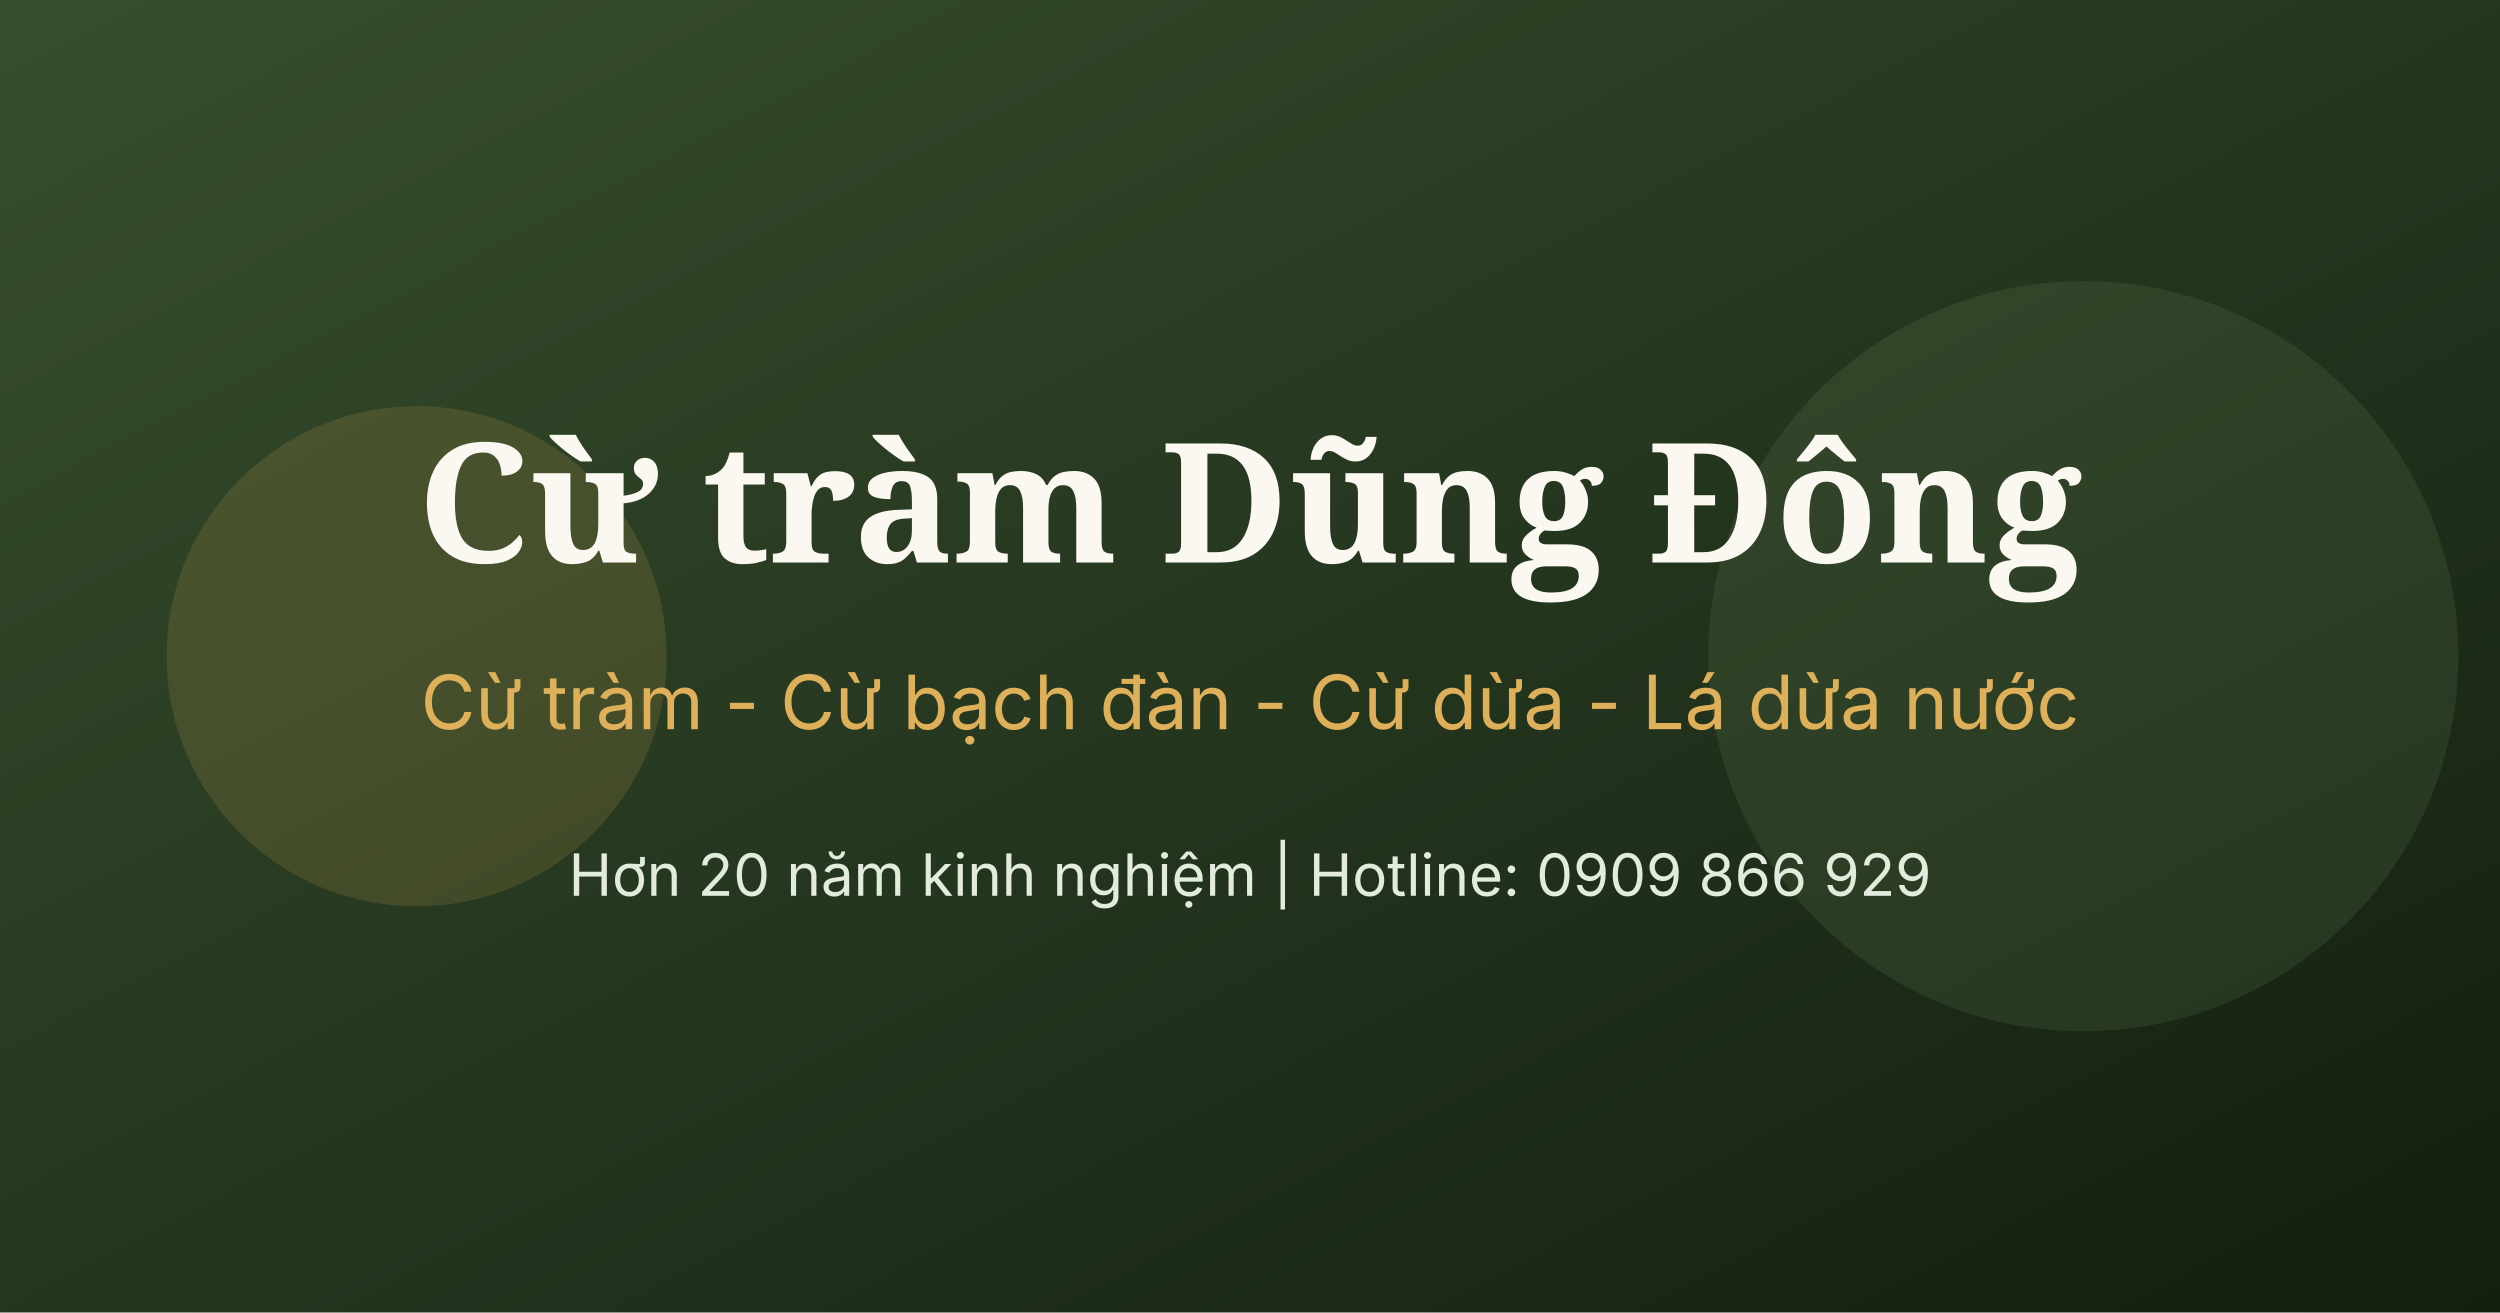
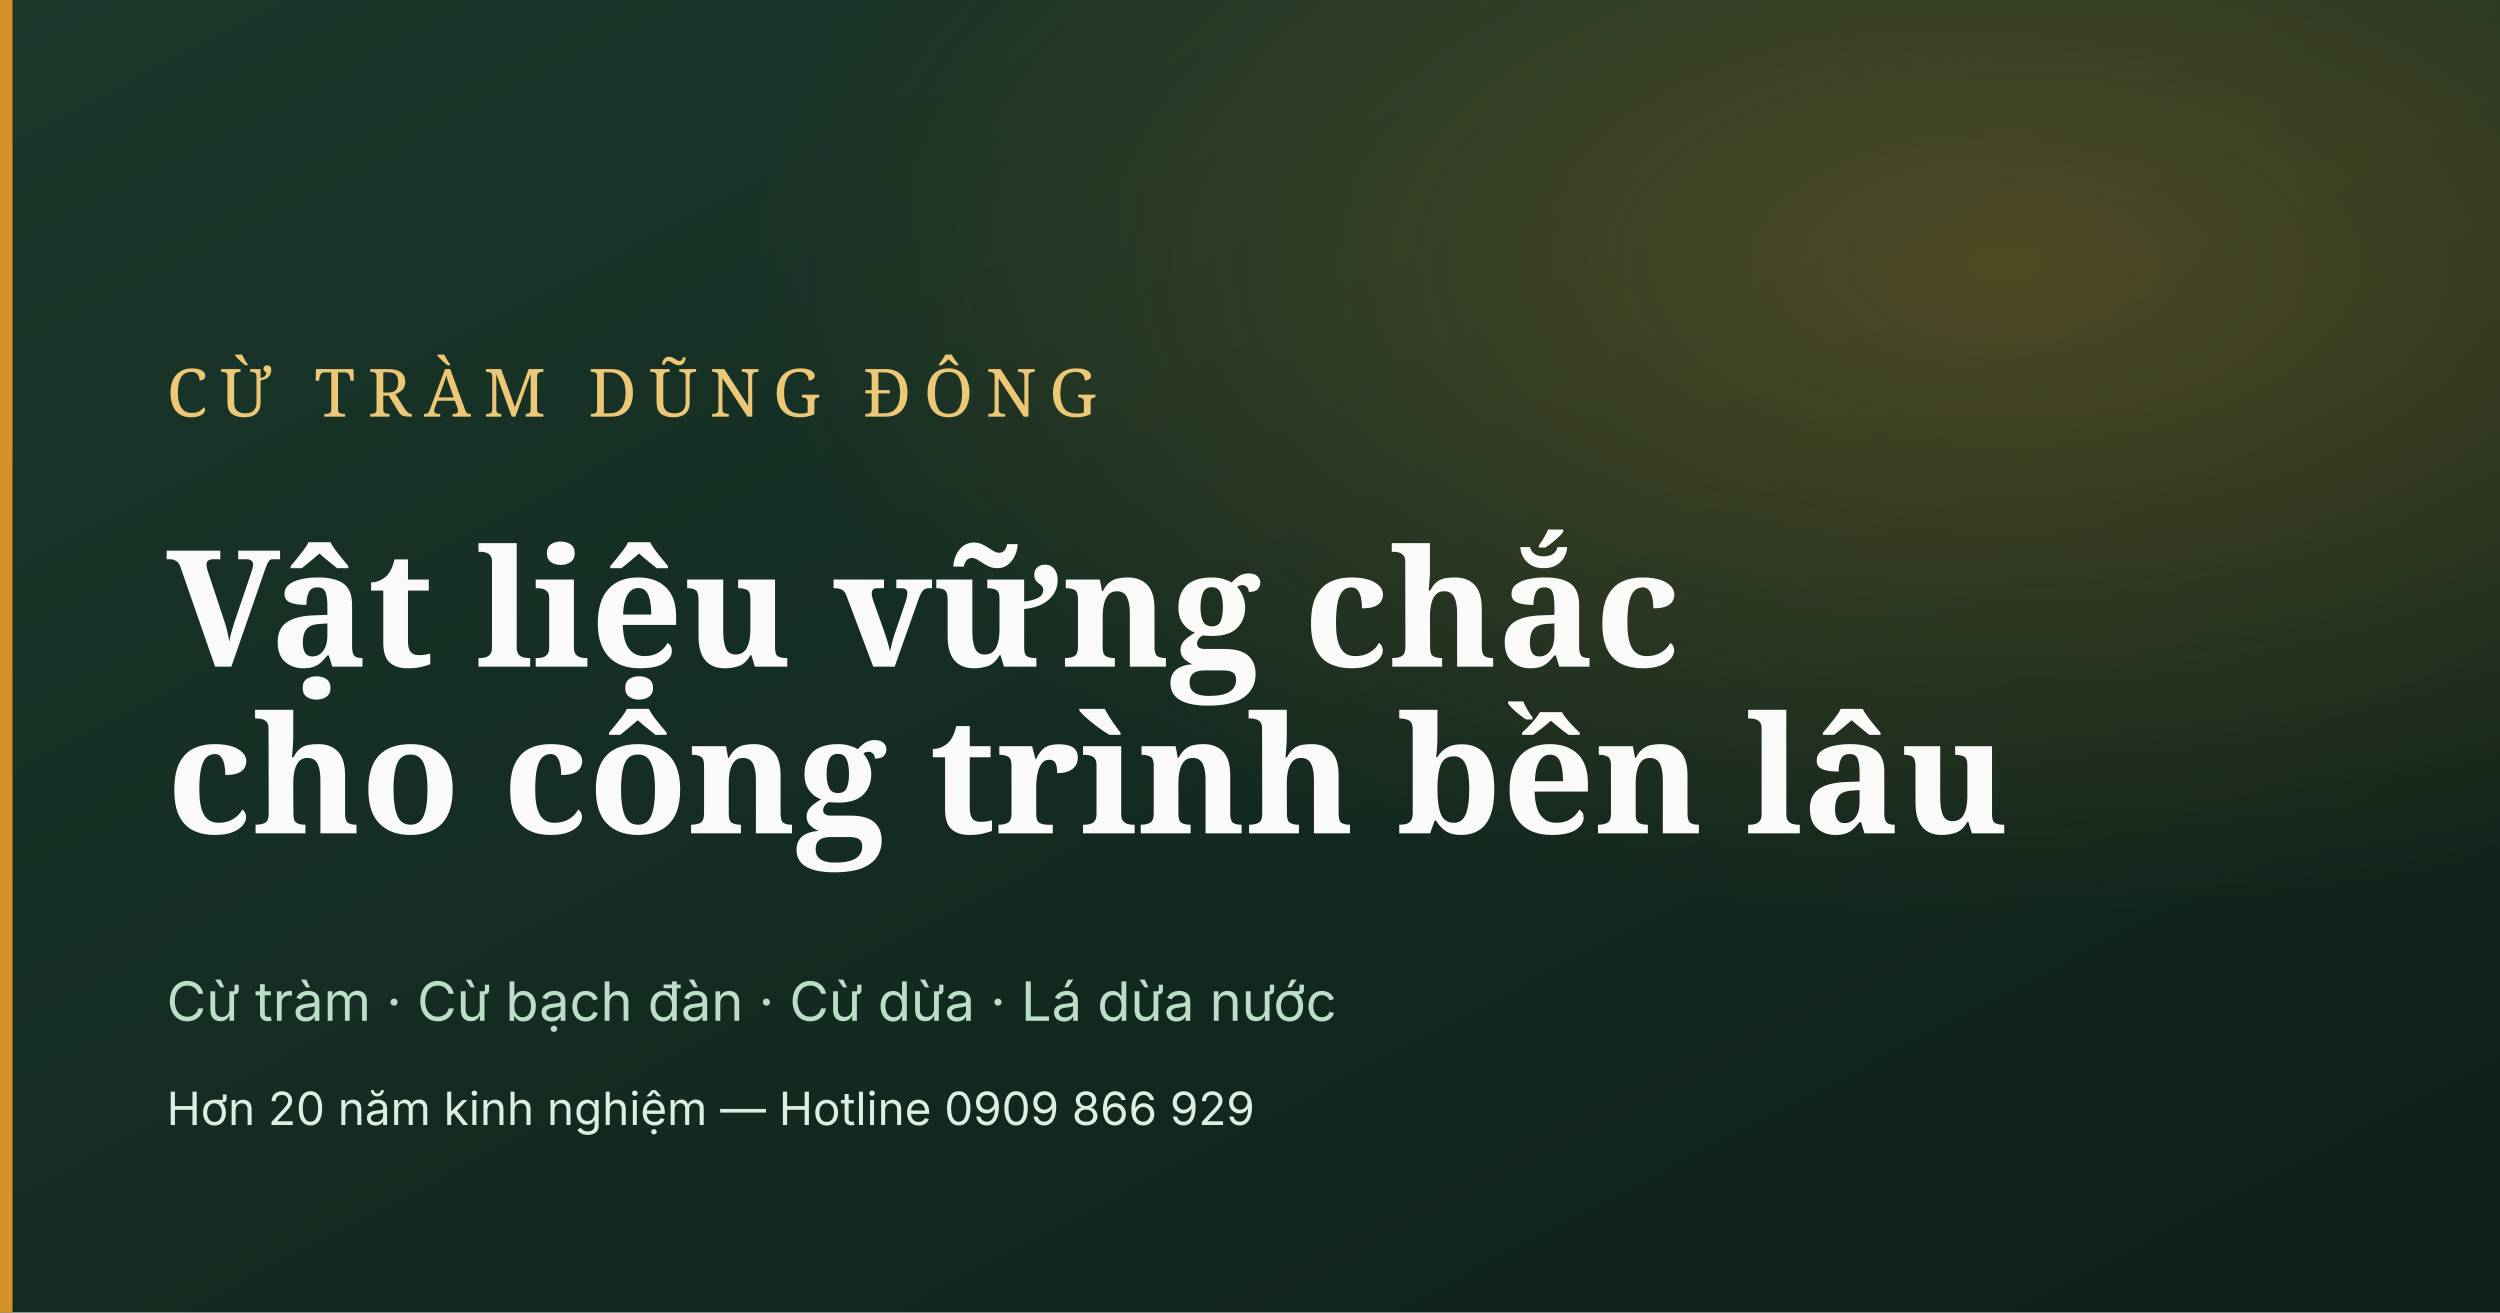
<svg xmlns="http://www.w3.org/2000/svg" viewBox="0 0 1200 630">
  <defs>
    <linearGradient id="bg" x1="0" y1="0" x2="1" y2="1">
-       <stop offset="0%" stop-color="#374f2e" />
-       <stop offset="100%" stop-color="#131e0f" />
+       <stop offset="0%" stop-color="#1b382b" />
+       <stop offset="100%" stop-color="#0d1f17" />
    </linearGradient>
+     <radialGradient id="glow" cx="80%" cy="20%" r="50%">
+       <stop offset="0%" stop-color="#d49229" stop-opacity="0.3" />
+       <stop offset="100%" stop-color="#d49229" stop-opacity="0" />
+     </radialGradient>
  </defs>
  <rect width="1200" height="630" fill="url(#bg)" />
-   <circle cx="200" cy="315" r="120" fill="#dfb05a" opacity="0.15" />
-   <circle cx="1000" cy="315" r="180" fill="#789c64" opacity="0.15" />
-   <text x="600" y="270" font-family="Georgia, serif" font-size="80" font-weight="bold" fill="#fbf8f1" text-anchor="middle">Cừ tràm Dũng Đông</text>
-   <text x="600" y="350" font-family="Inter, sans-serif" font-size="36" fill="#dfb05a" text-anchor="middle">Cừ tràm - Cừ bạch đàn - Cừ dừa - Lá dừa nước</text>
-   <text x="600" y="430" font-family="Inter, sans-serif" font-size="28" fill="#e2ebdc" text-anchor="middle">Hơn 20 năm kinh nghiệm | Hotline: 0909 866 929</text>
+   <rect width="1200" height="630" fill="url(#glow)" />
+   <rect x="0" y="0" width="6" height="630" fill="#d49229" />
+   <text x="80" y="200" font-family="Georgia, serif" font-size="32" fill="#ecc775" letter-spacing="6">CỪ TRÀM DŨNG ĐÔNG</text>
+   <text x="80" y="320" font-family="Georgia, serif" font-size="78" font-weight="bold" fill="#fafaf8">Vật liệu vững chắc</text>
+   <text x="80" y="400" font-family="Georgia, serif" font-size="78" font-weight="bold" fill="#fafaf8">cho công trình bền lâu</text>
+   <text x="80" y="490" font-family="Inter, sans-serif" font-size="26" fill="#bbdec7">Cừ tràm · Cừ bạch đàn · Cừ dừa · Lá dừa nước</text>
+   <text x="80" y="540" font-family="Inter, sans-serif" font-size="22" fill="#dcefe1">Hơn 20 năm kinh nghiệm — Hotline 0909 866 929</text>
</svg>
